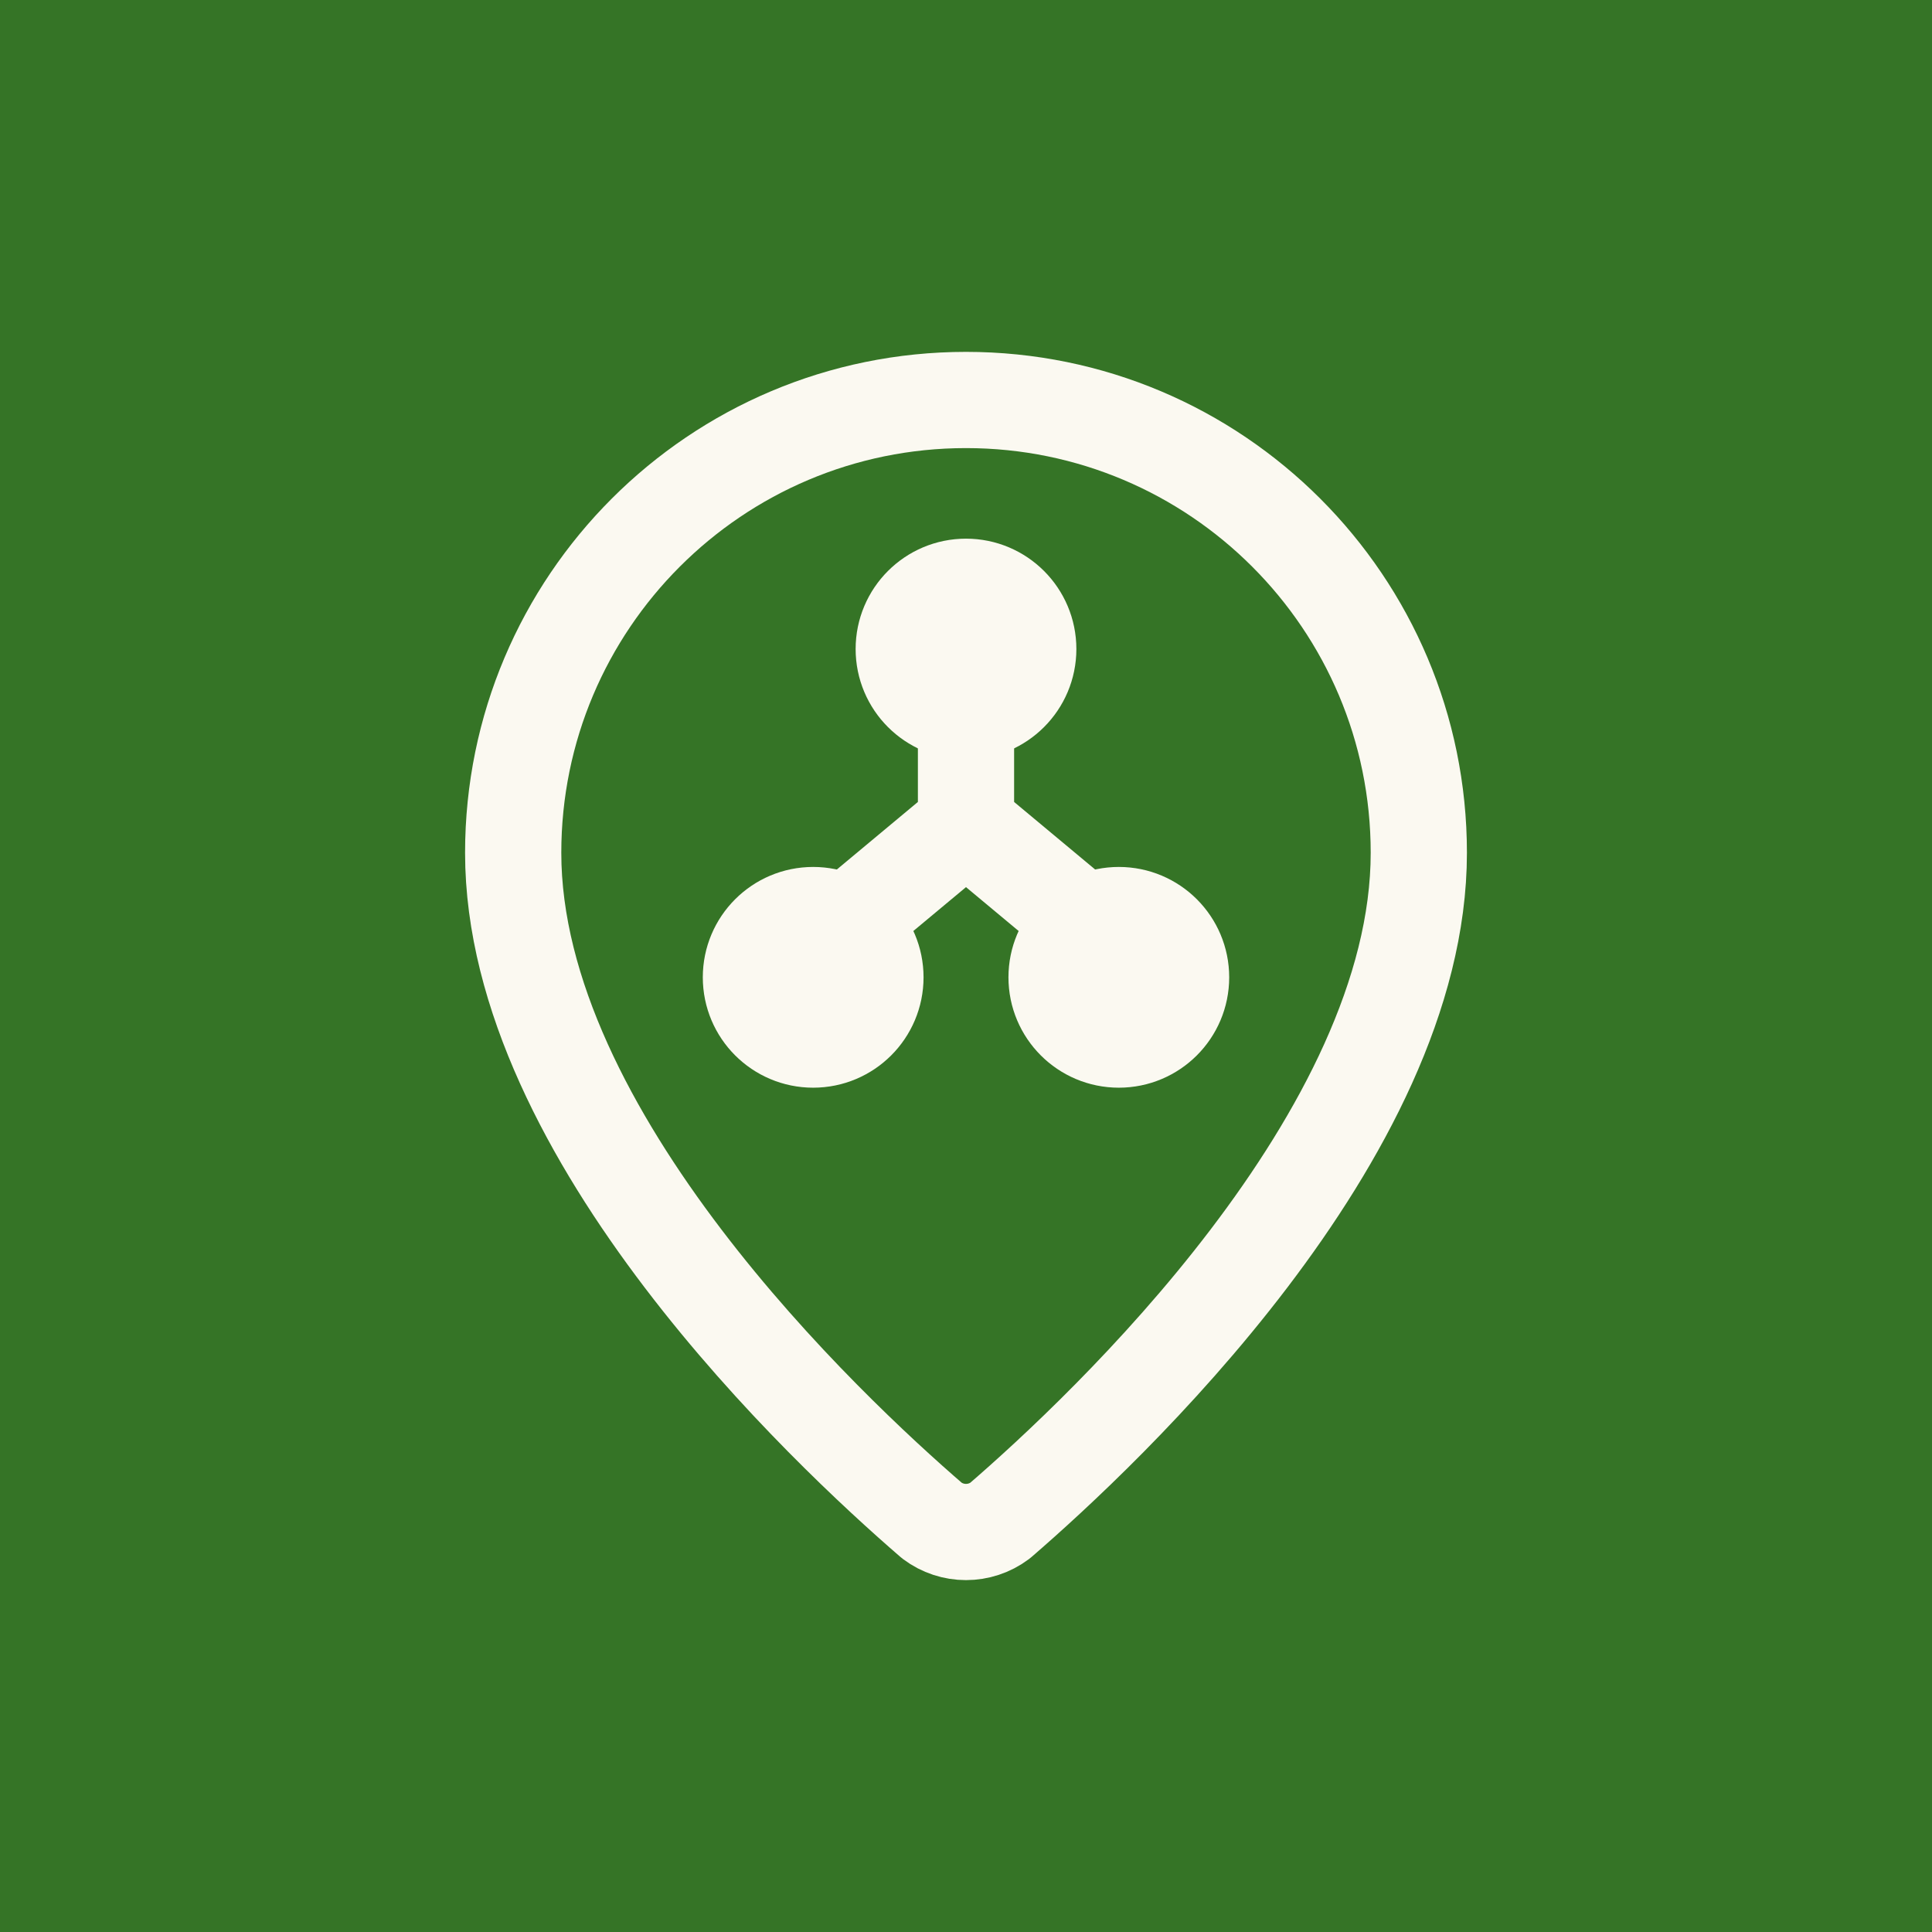
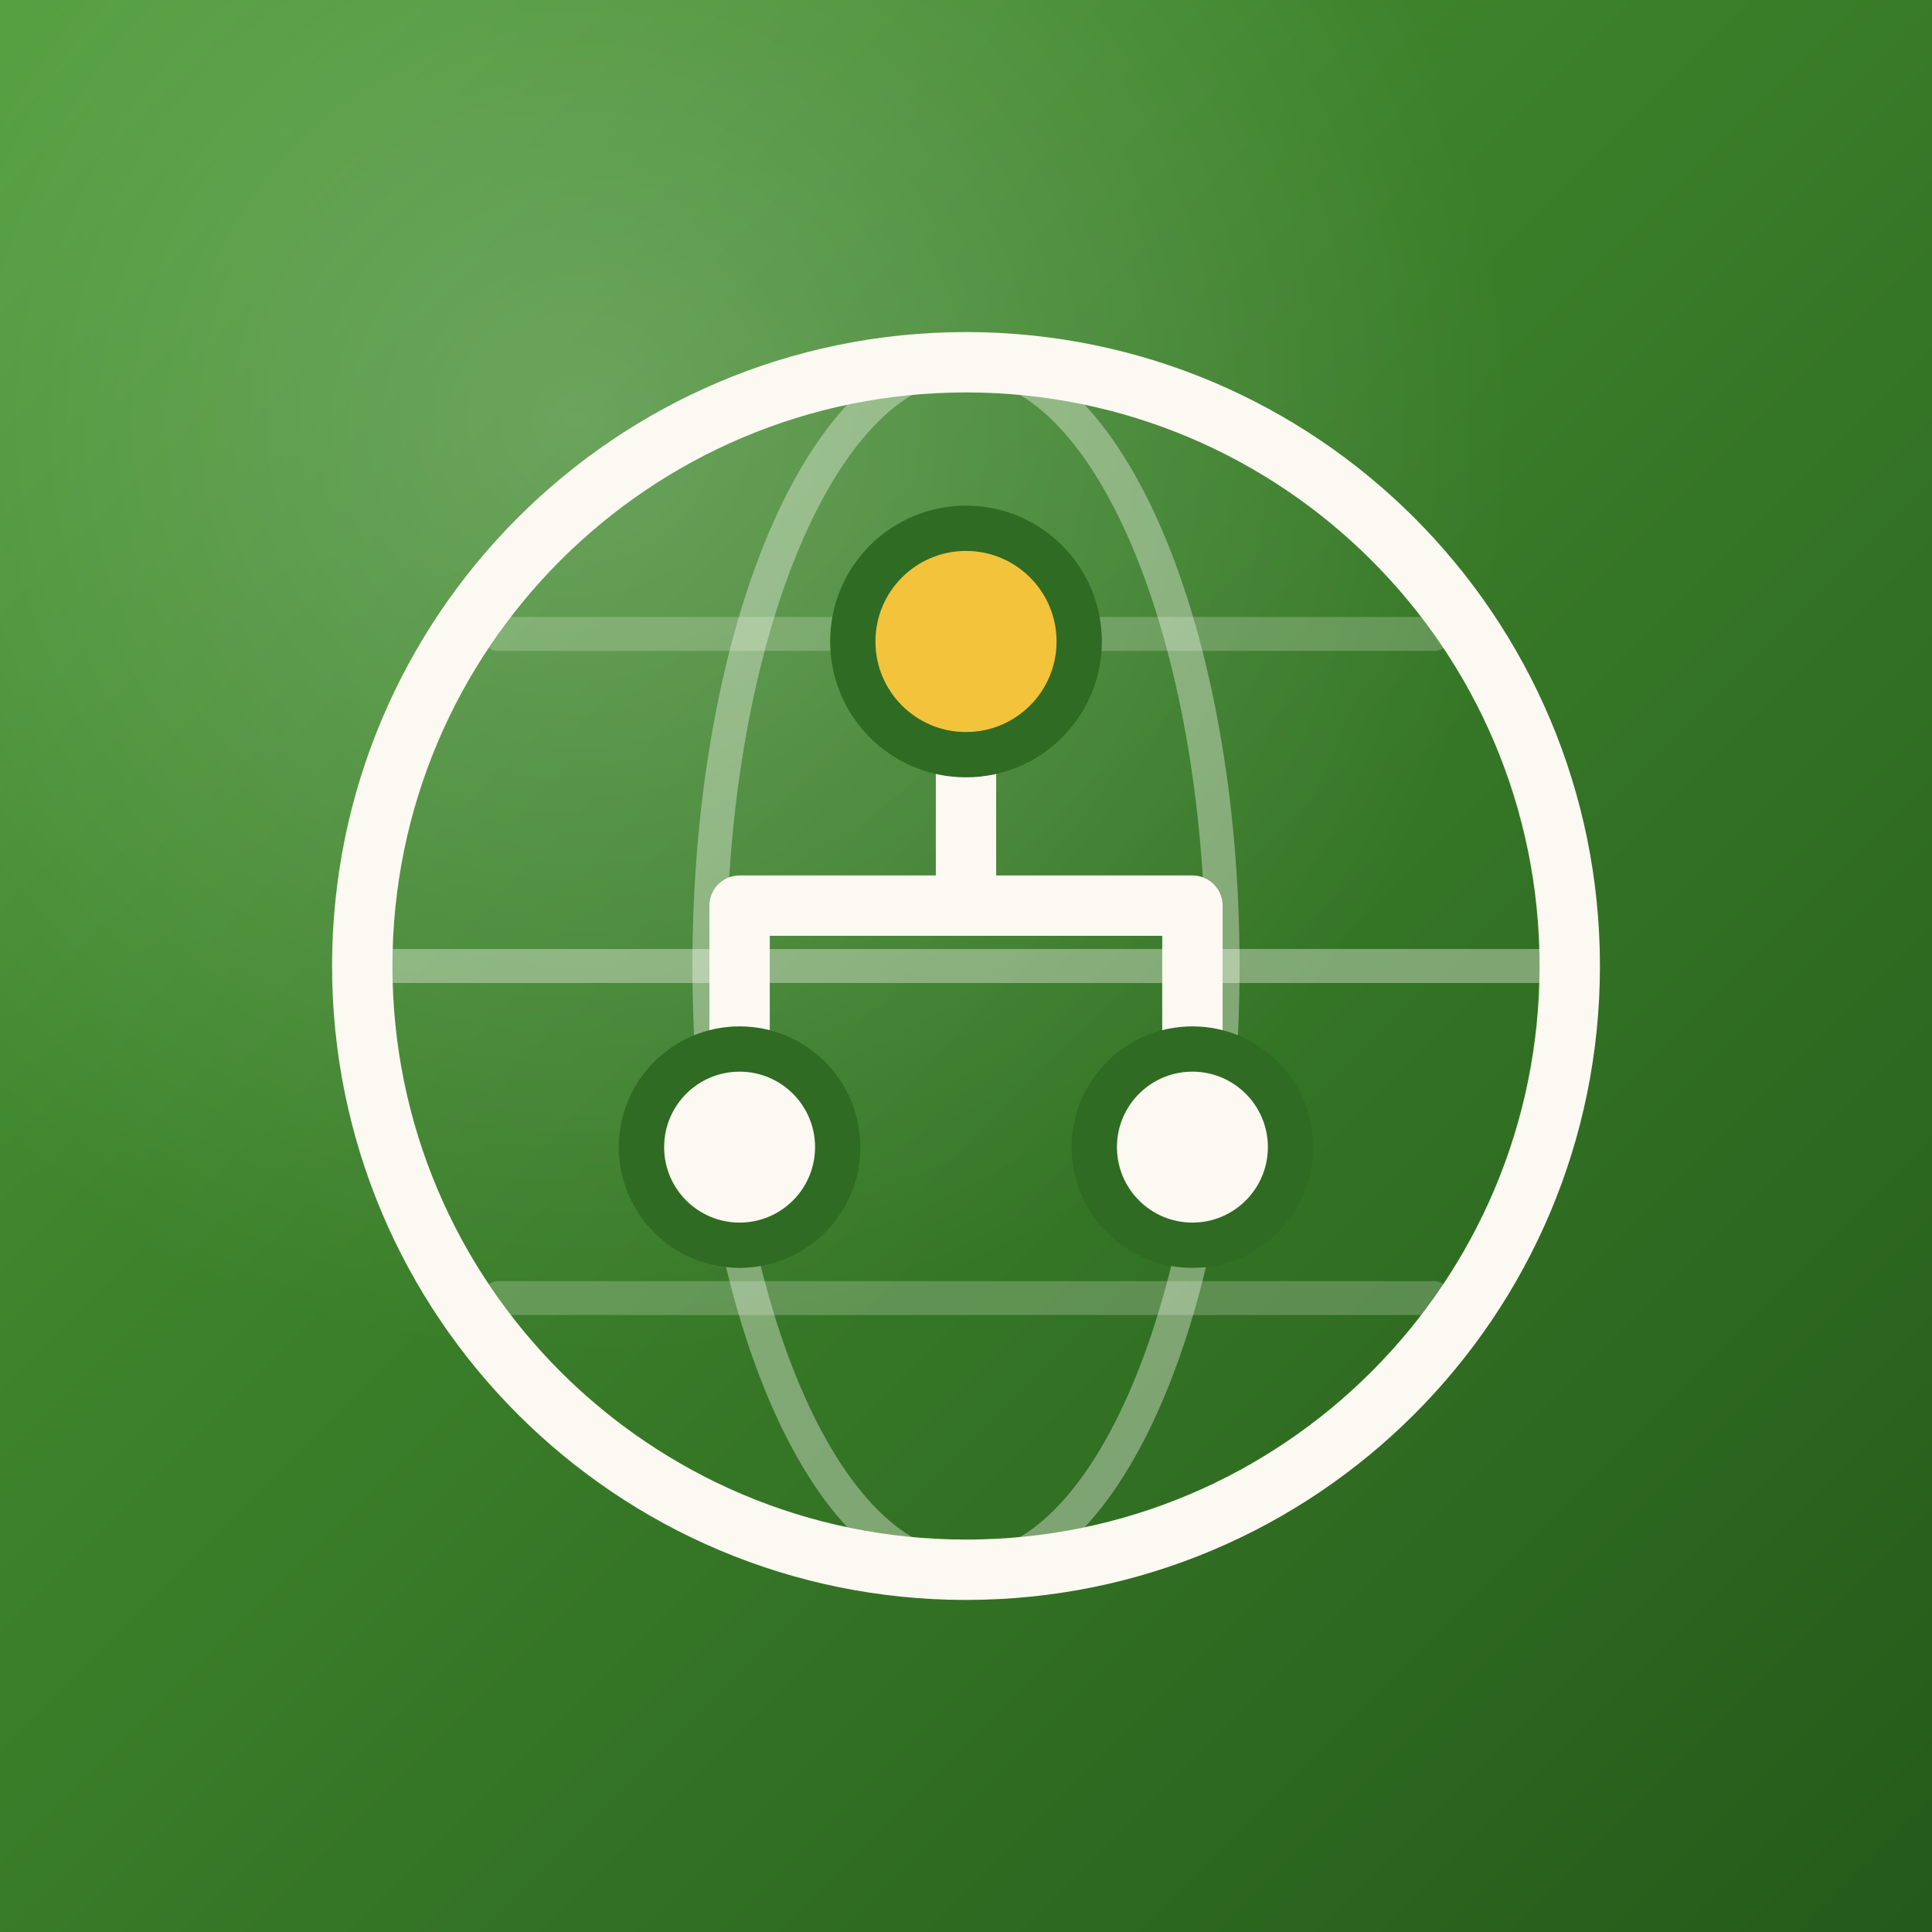
<svg xmlns="http://www.w3.org/2000/svg" viewBox="0 0 512 512">
-   <rect width="512" height="512" fill="#357426" />
-   <g transform="translate(76 76) scale(15)" fill="none" stroke="#FBF9F1" stroke-width="1.7" stroke-linecap="round" stroke-linejoin="round">
-     <path d="M20 10c0 4.993-5.539 10.193-7.399 11.799a1 1 0 0 1-1.202 0C9.539 20.193 4 14.993 4 10a8 8 0 0 1 16 0" />
-     <path d="M12 7.2v2.3M12 9.5l-2.4 2M12 9.5l2.4 2" />
-     <circle cx="12" cy="6.4" r="1.1" fill="#FBF9F1" />
-     <circle cx="9.3" cy="12.2" r="1.1" fill="#FBF9F1" />
-     <circle cx="14.7" cy="12.2" r="1.1" fill="#FBF9F1" />
+   <defs>
+     <linearGradient id="bg" x1="0" y1="0" x2="1" y2="1">
+       <stop offset="0" stop-color="#4C9B36" />
+       <stop offset="1" stop-color="#245A1A" />
+     </linearGradient>
+     <radialGradient id="glow" cx="0.3" cy="0.22" r="0.8">
+       <stop offset="0" stop-color="#FFFFFF" stop-opacity="0.22" />
+       <stop offset="0.6" stop-color="#FFFFFF" stop-opacity="0" />
+     </radialGradient>
+   </defs>
+   <rect width="512" height="512" fill="url(#bg)" />
+   <rect width="512" height="512" fill="url(#glow)" />
+   <g fill="none" stroke="#FBF9F1" stroke-linecap="round">
+     <circle cx="256" cy="256" r="160" stroke-width="16" />
+     <ellipse cx="256" cy="256" rx="68" ry="160" stroke-width="9" opacity="0.38" />
+     <path d="M96 256h320" stroke-width="9" opacity="0.38" />
+     <path d="M132 168h248M132 344h248" stroke-width="9" opacity="0.22" />
+   </g>
+   <g fill="none" stroke="#FBF9F1" stroke-width="16" stroke-linecap="round" stroke-linejoin="round">
+     <path d="M256 190v50M256 240H196v38M256 240h60v38" />
+   </g>
+   <g stroke="#2F6B22" stroke-width="12">
+     <circle cx="256" cy="170" r="30" fill="#F3C33C" />
+     <circle cx="196" cy="304" r="26" fill="#FBF9F1" />
+     <circle cx="316" cy="304" r="26" fill="#FBF9F1" />
  </g>
</svg>
